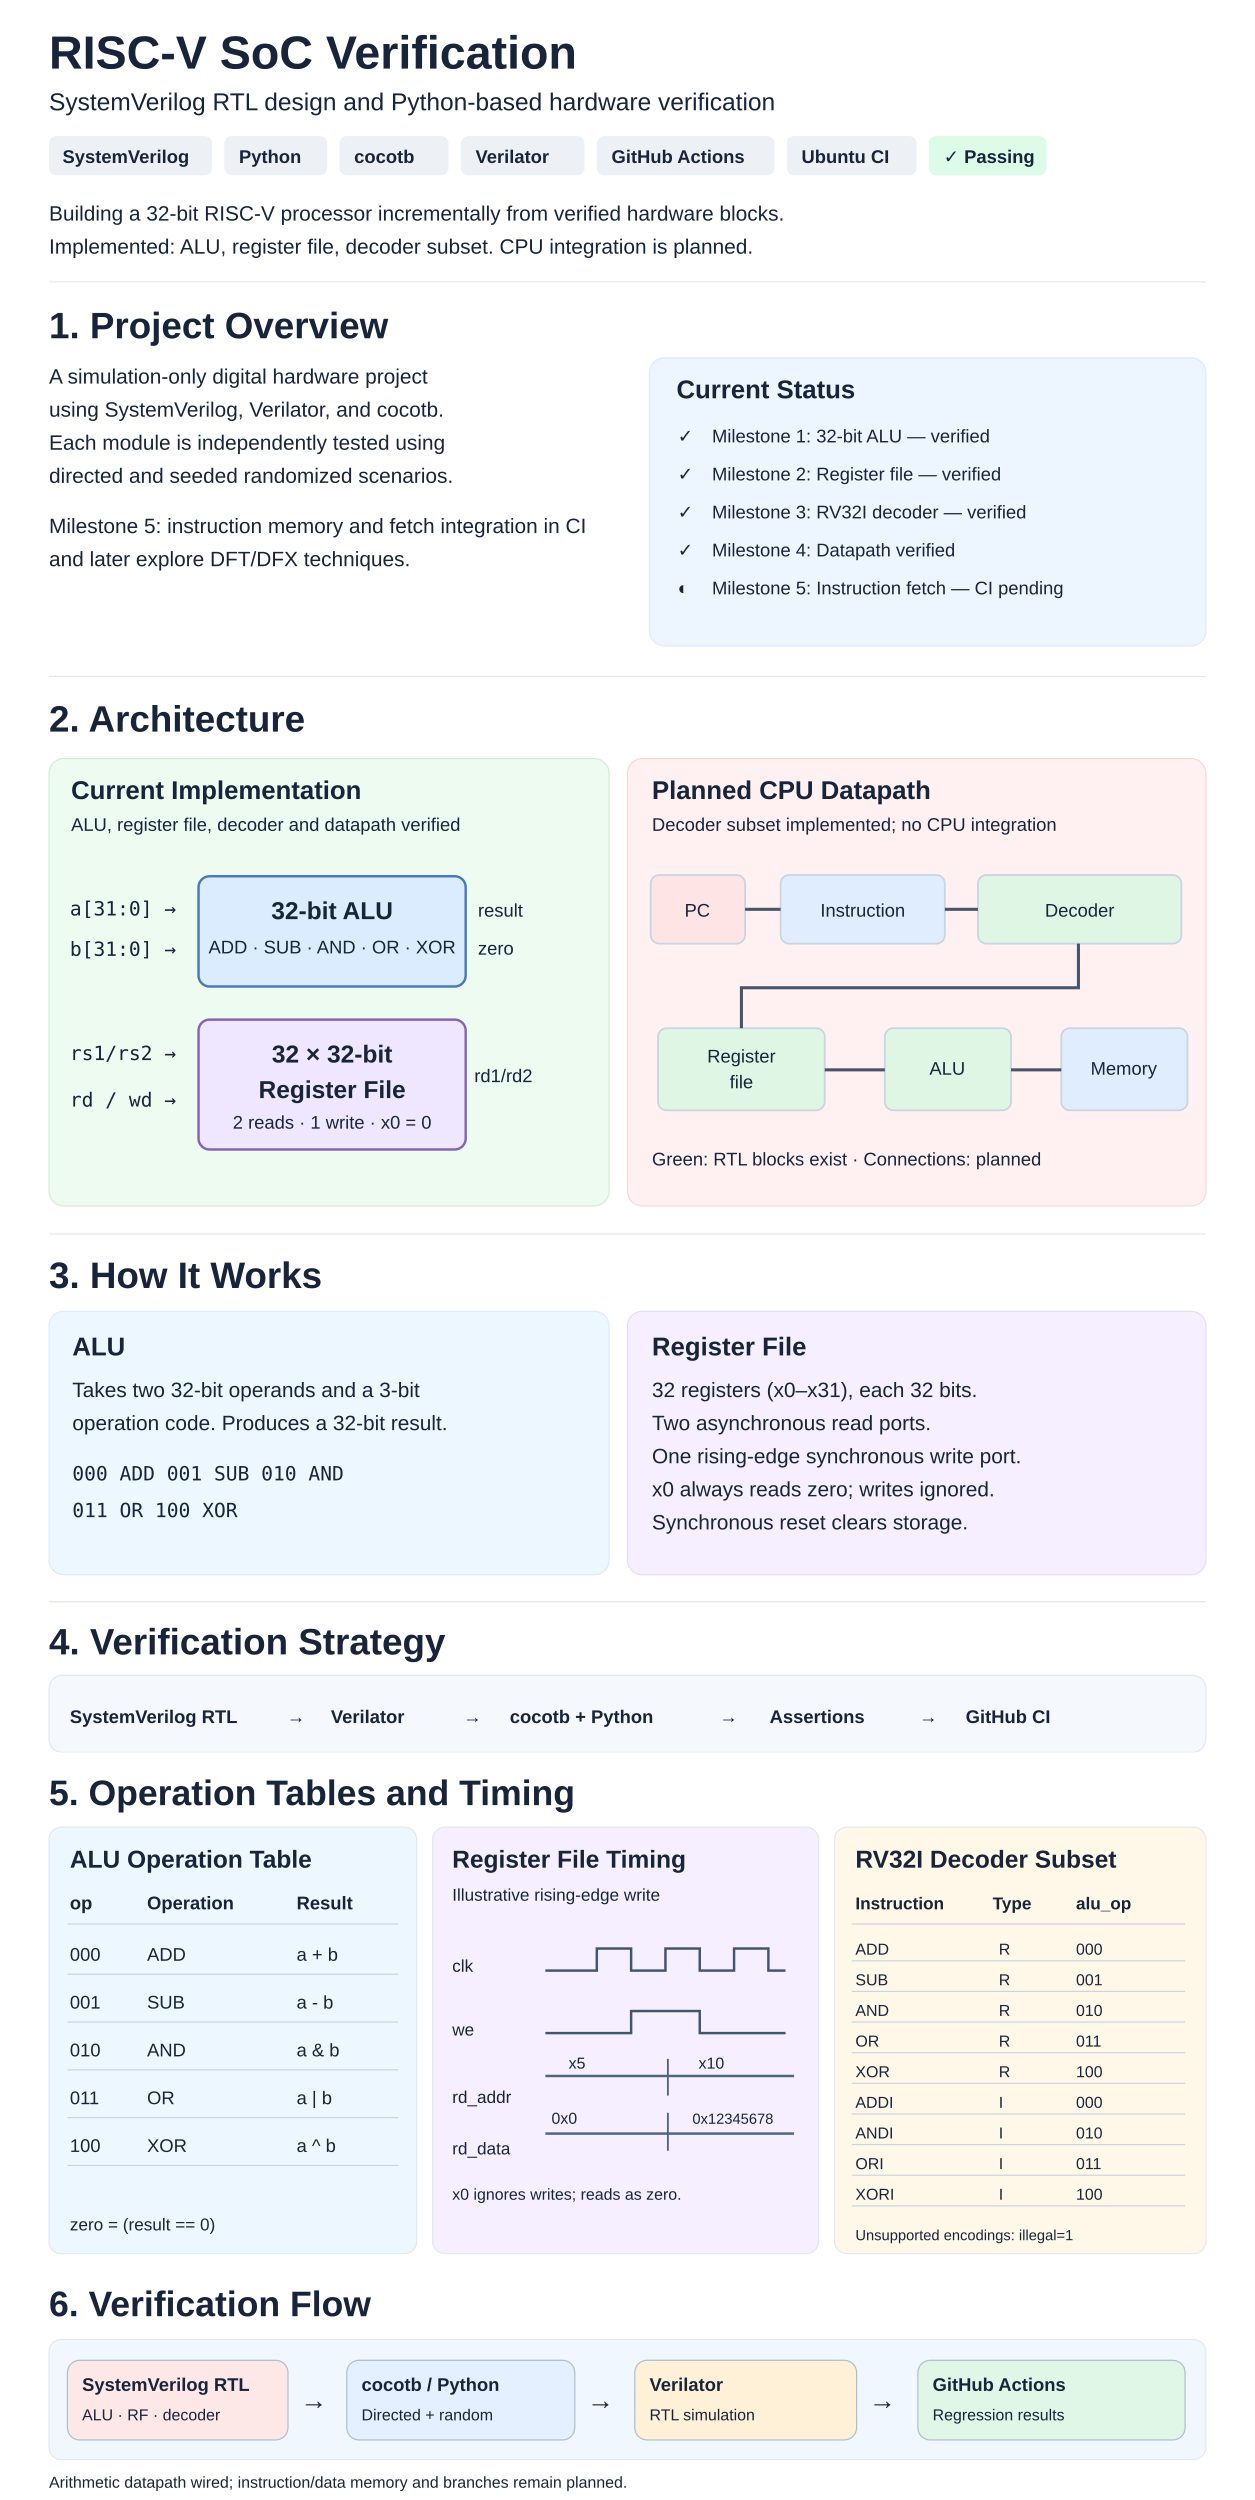
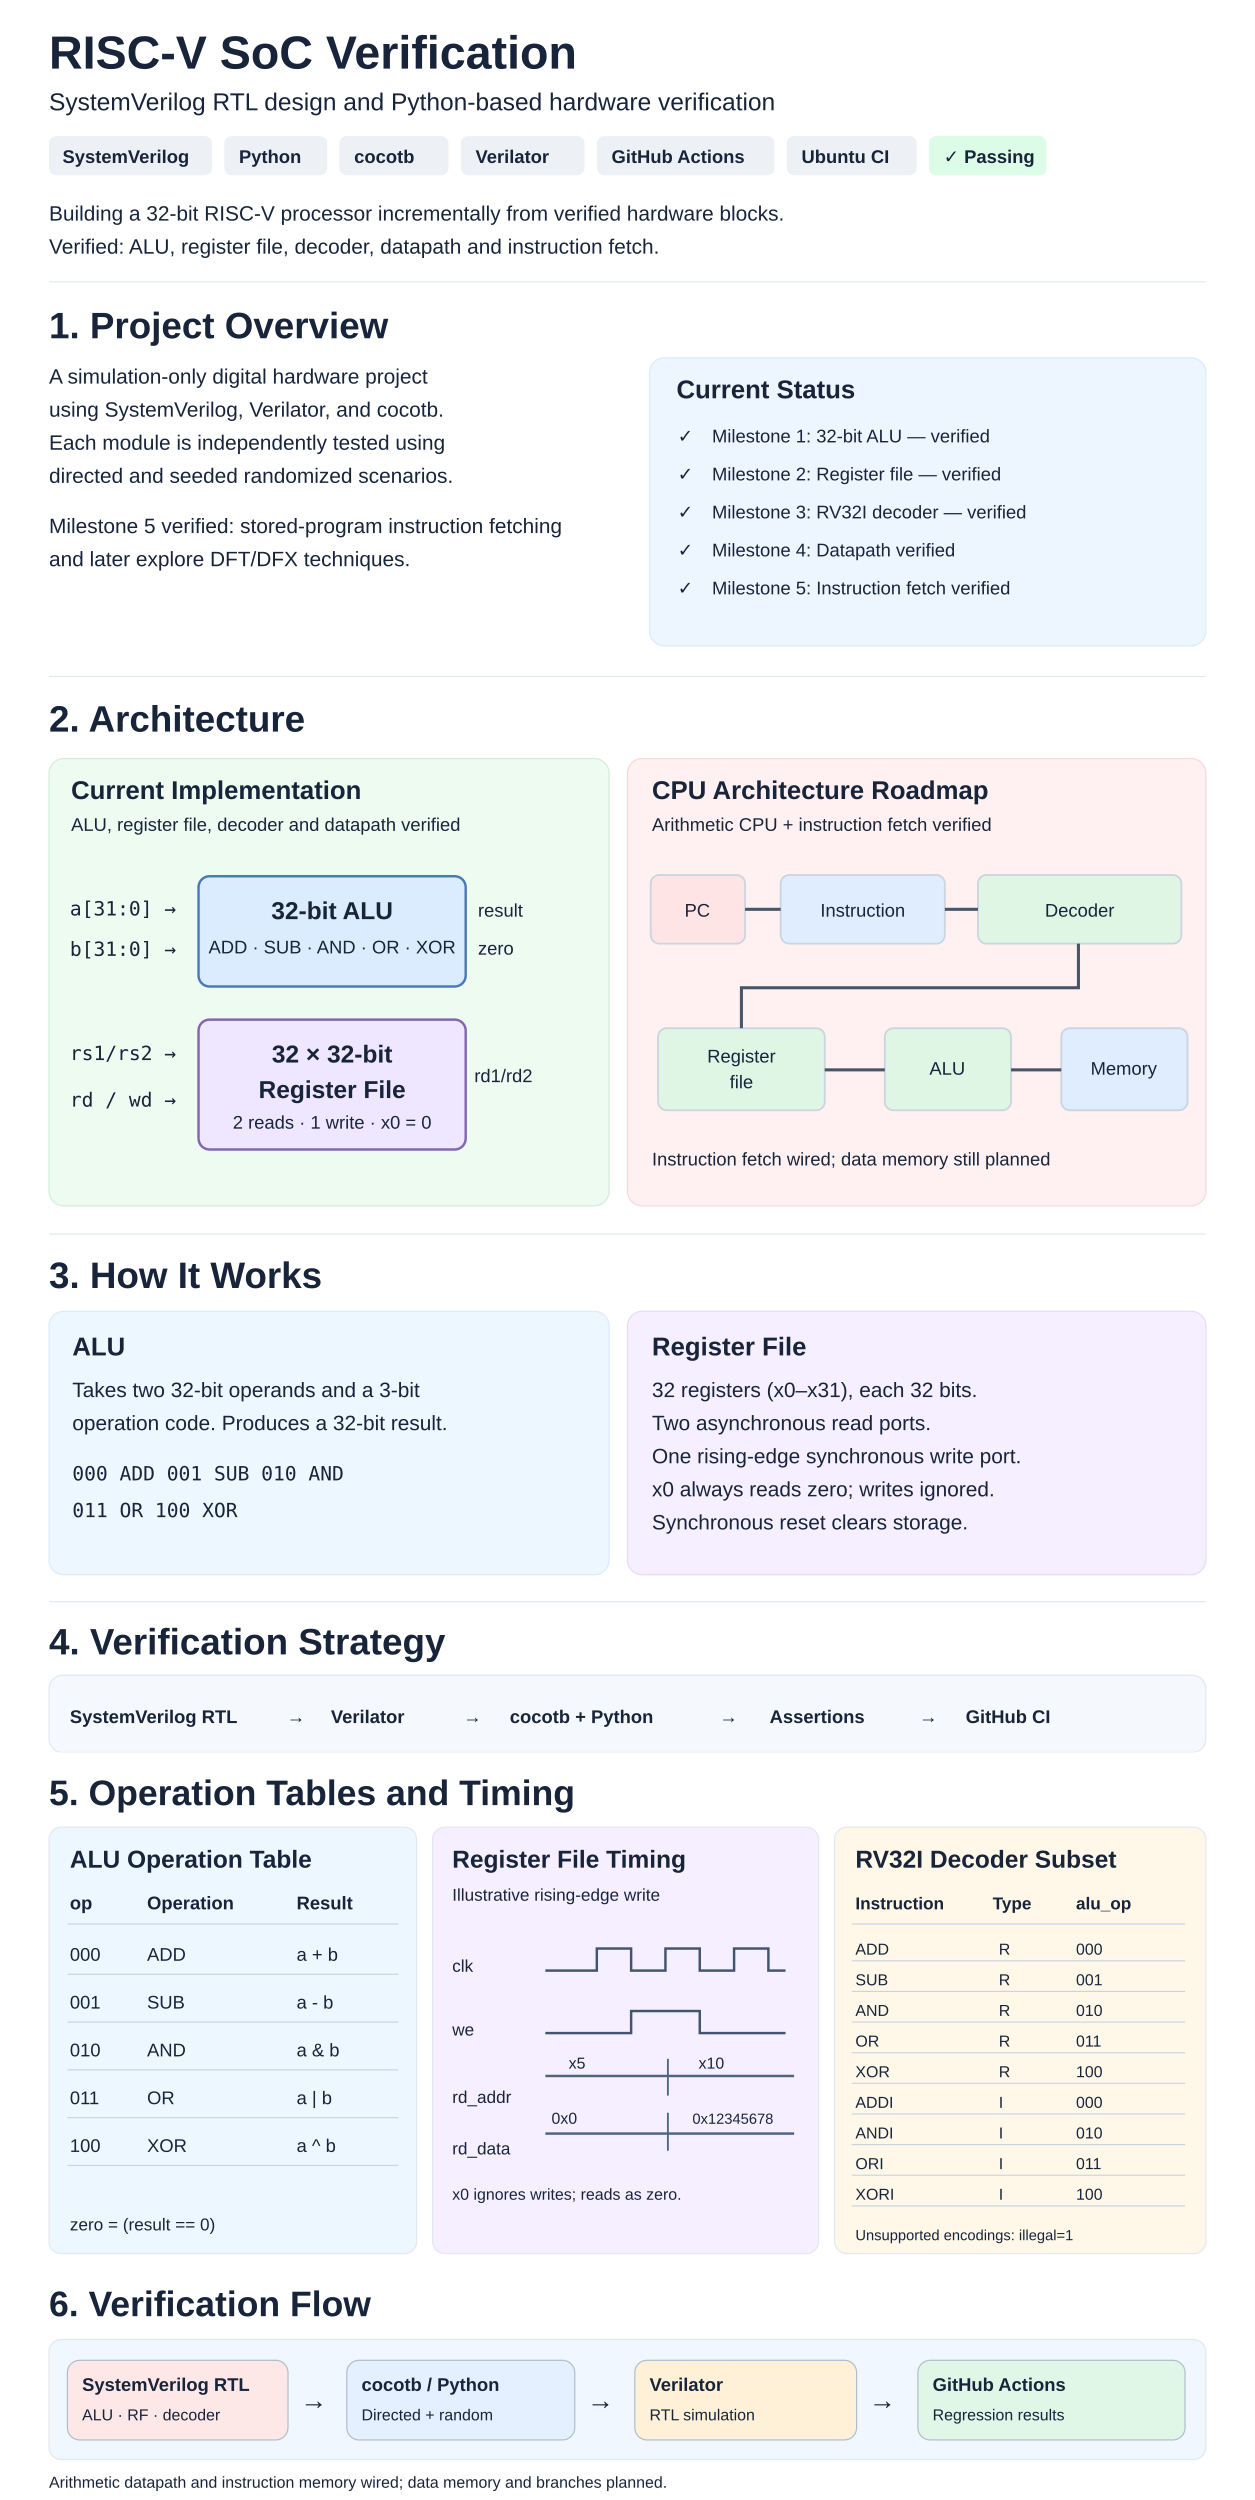
<svg xmlns="http://www.w3.org/2000/svg" width="1024" height="2040" viewBox="0 0 1024 2040">
  <style>text{font-family:Arial,Helvetica,sans-serif;fill:#17243a}.heading{font-weight:700;font-size:30px}.body{font-size:17px}.small{font-size:15px}.sub{font-size:21px;font-weight:700}.mono{font-family:monospace;font-size:16px}.box{stroke:#cbd5e1;stroke-width:1.5}</style>
  <rect width="1024" height="1450" fill="white" />
  <text x="40" y="56" font-size="38" font-weight="700">RISC-V SoC Verification</text>
  <text x="40" y="90" font-size="20">SystemVerilog RTL design and Python-based hardware verification</text>
  <g font-size="15" font-weight="600">
    <rect x="40" y="111" width="133" height="32" rx="6" fill="#edf1f6" />
    <text x="51" y="133">SystemVerilog</text>
    <rect x="183" y="111" width="84" height="32" rx="6" fill="#edf1f6" />
    <text x="195" y="133">Python</text>
    <rect x="277" y="111" width="89" height="32" rx="6" fill="#edf1f6" />
    <text x="289" y="133">cocotb</text>
    <rect x="376" y="111" width="101" height="32" rx="6" fill="#edf1f6" />
    <text x="388" y="133">Verilator</text>
    <rect x="487" y="111" width="145" height="32" rx="6" fill="#edf1f6" />
    <text x="499" y="133">GitHub Actions</text>
    <rect x="642" y="111" width="106" height="32" rx="6" fill="#edf1f6" />
    <text x="654" y="133">Ubuntu CI</text>
    <rect x="758" y="111" width="96" height="32" rx="6" fill="#dcfce7" />
    <text x="770" y="133" fill="#166534">✓ Passing</text>
  </g>
  <text x="40" y="180" class="body">Building a 32-bit RISC-V processor incrementally from verified hardware blocks.</text>
-   <text x="40" y="207" class="body">Implemented: ALU, register file, decoder subset. CPU integration is planned.</text>
+   <text x="40" y="207" class="body">Verified: ALU, register file, decoder, datapath and instruction fetch.</text>
  <path d="M40 230 H984" stroke="#e2e8f0" />
  <text x="40" y="276" class="heading">1. Project Overview</text>
  <g class="body">
    <text x="40" y="313">A simulation-only digital hardware project</text>
    <text x="40" y="340">using SystemVerilog, Verilator, and cocotb.</text>
    <text x="40" y="367">Each module is independently tested using</text>
    <text x="40" y="394">directed and seeded randomized scenarios.</text>
-     <text x="40" y="435">Milestone 5: instruction memory and fetch integration in CI</text>
+     <text x="40" y="435">Milestone 5 verified: stored-program instruction fetching</text>
    <text x="40" y="462">and later explore DFT/DFX techniques.</text>
  </g>
  <rect x="530" y="292" width="454" height="235" rx="12" fill="#edf5ff" stroke="#dbeafe" />
  <text x="552" y="325" class="sub">Current Status</text>
  <g class="small">
    <text x="553" y="361" fill="#15803d">✓</text>
    <text x="581" y="361">Milestone 1: 32-bit ALU — verified</text>
    <text x="553" y="392" fill="#15803d">✓</text>
    <text x="581" y="392">Milestone 2: Register file — verified</text>
    <text x="553" y="423" fill="#15803d">✓</text>
    <text x="581" y="423">Milestone 3: RV32I decoder — verified</text>
    <text x="553" y="454" fill="#15803d">✓</text>
    <text x="581" y="454">Milestone 4: Datapath verified</text>
-     <text x="553" y="485" fill="#b45309">◐</text>
-     <text x="581" y="485">Milestone 5: Instruction fetch — CI pending</text>
+     <text x="553" y="485" fill="#15803d">✓</text>
+     <text x="581" y="485">Milestone 5: Instruction fetch verified</text>
  </g>
  <path d="M40 552 H984" stroke="#e2e8f0" />
  <text x="40" y="597" class="heading">2. Architecture</text>
  <rect x="40" y="619" width="457" height="365" rx="12" fill="#edfbf1" stroke="#d3ecd9" />
  <rect x="512" y="619" width="472" height="365" rx="12" fill="#fff1f1" stroke="#f5d9d9" />
  <text x="58" y="652" class="sub">Current Implementation</text>
  <text x="58" y="678" class="small">ALU, register file, decoder and datapath verified</text>
  <rect x="162" y="715" width="218" height="90" rx="9" fill="#dcecff" stroke="#4b79b5" stroke-width="2" />
  <text x="271" y="750" font-size="20" font-weight="700" text-anchor="middle">32-bit ALU</text>
  <text x="271" y="778" class="small" text-anchor="middle">ADD · SUB · AND · OR · XOR</text>
  <text x="57" y="747" class="mono">a[31:0] →</text>
  <text x="57" y="780" class="mono">b[31:0] →</text>
  <text x="390" y="748" class="small">result</text>
  <text x="390" y="779" class="small">zero</text>
  <rect x="162" y="832" width="218" height="106" rx="9" fill="#eee7ff" stroke="#8365b1" stroke-width="2" />
  <text x="271" y="867" font-size="20" font-weight="700" text-anchor="middle">32 × 32-bit</text>
  <text x="271" y="896" font-size="20" font-weight="700" text-anchor="middle">Register File</text>
  <text x="271" y="921" class="small" text-anchor="middle">2 reads · 1 write · x0 = 0</text>
  <text x="57" y="865" class="mono">rs1/rs2 →</text>
  <text x="57" y="903" class="mono">rd / wd →</text>
  <text x="387" y="883" class="small">rd1/rd2</text>
-   <text x="532" y="652" class="sub">Planned CPU Datapath</text>
-   <text x="532" y="678" class="small">Decoder subset implemented; no CPU integration</text>
+   <text x="532" y="652" class="sub">CPU Architecture Roadmap</text>
+   <text x="532" y="678" class="small">Arithmetic CPU + instruction fetch verified</text>
  <g class="box">
    <rect x="531" y="714" width="77" height="56" rx="7" fill="#ffe4e6" />
    <rect x="637" y="714" width="134" height="56" rx="7" fill="#e0edff" />
    <rect x="798" y="714" width="166" height="56" rx="7" fill="#dff6e5" />
    <rect x="537" y="839" width="136" height="67" rx="7" fill="#dff6e5" />
    <rect x="722" y="839" width="103" height="67" rx="7" fill="#dff6e5" />
    <rect x="866" y="839" width="103" height="67" rx="7" fill="#e0edff" />
  </g>
  <g class="small" text-anchor="middle">
    <text x="569" y="748">PC</text>
    <text x="704" y="748">Instruction</text>
    <text x="881" y="748">Decoder</text>
    <text x="605" y="867">Register</text>
    <text x="605" y="888">file</text>
    <text x="773" y="877">ALU</text>
    <text x="917" y="877">Memory</text>
  </g>
  <g stroke="#475569" stroke-width="2.5" fill="none">
    <path d="M608 742 H637 M771 742 H798 M673 873 H722 M825 873 H866 M880 770 V806 H605 V839" />
  </g>
-   <text x="532" y="951" class="small">Green: RTL blocks exist · Connections: planned</text>
+   <text x="532" y="951" class="small">Instruction fetch wired; data memory still planned</text>
  <path d="M40 1007 H984" stroke="#e2e8f0" />
  <text x="40" y="1051" class="heading">3. How It Works</text>
  <rect x="40" y="1070" width="457" height="215" rx="12" fill="#edf7ff" stroke="#dbeafe" />
  <rect x="512" y="1070" width="472" height="215" rx="12" fill="#f5efff" stroke="#e8dafa" />
  <text x="59" y="1106" class="sub">ALU</text>
  <g class="body">
    <text x="59" y="1140">Takes two 32-bit operands and a 3-bit</text>
    <text x="59" y="1167">operation code. Produces a 32-bit result.</text>
    <text x="59" y="1208" class="mono">000 ADD   001 SUB   010 AND</text>
    <text x="59" y="1238" class="mono">011 OR    100 XOR</text>
    <text x="532" y="1140">32 registers (x0–x31), each 32 bits.</text>
    <text x="532" y="1167">Two asynchronous read ports.</text>
    <text x="532" y="1194">One rising-edge synchronous write port.</text>
    <text x="532" y="1221">x0 always reads zero; writes ignored.</text>
    <text x="532" y="1248">Synchronous reset clears storage.</text>
  </g>
  <text x="532" y="1106" class="sub">Register File</text>
  <path d="M40 1307 H984" stroke="#e2e8f0" />
  <text x="40" y="1350" class="heading">4. Verification Strategy</text>
  <rect x="40" y="1367" width="944" height="63" rx="11" fill="#f5f8fc" stroke="#e2e8f0" />
  <g class="small" font-weight="700">
    <text x="57" y="1406">SystemVerilog RTL</text>
    <text x="234" y="1406">→</text>
    <text x="270" y="1406">Verilator</text>
    <text x="378" y="1406">→</text>
    <text x="416" y="1406">cocotb + Python</text>
    <text x="587" y="1406">→</text>
    <text x="628" y="1406">Assertions</text>
    <text x="750" y="1406">→</text>
    <text x="788" y="1406">GitHub CI</text>
  </g>
  <rect x="0" y="1430" width="1024" height="610" fill="#ffffff" />
  <text x="40" y="1473" font-family="Arial,Helvetica,sans-serif" font-size="29" font-weight="700" fill="#17243a">5. Operation Tables and Timing</text>
  <rect x="40" y="1491" width="300" height="348" rx="10" fill="#edf7ff" stroke="#e2e8f0" />
  <rect x="353" y="1491" width="315" height="348" rx="10" fill="#f6efff" stroke="#e2e8f0" />
  <rect x="681" y="1491" width="303" height="348" rx="10" fill="#fff8e8" stroke="#e2e8f0" />
  <text x="57" y="1524" font-family="Arial,Helvetica,sans-serif" font-size="20" font-weight="700" fill="#17243a">ALU Operation Table</text>
  <text x="57" y="1558" font-family="Arial,Helvetica,sans-serif" font-size="15" font-weight="700" fill="#17243a">op</text>
  <text x="120" y="1558" font-family="Arial,Helvetica,sans-serif" font-size="15" font-weight="700" fill="#17243a">Operation</text>
  <text x="242" y="1558" font-family="Arial,Helvetica,sans-serif" font-size="15" font-weight="700" fill="#17243a">Result</text>
  <path d="M55 1570 L325 1570" fill="none" stroke="#cbd5e1" stroke-width="1" />
  <text x="57" y="1600" font-family="Arial,Helvetica,sans-serif" font-size="15" font-weight="400" fill="#17243a">000</text>
  <text x="120" y="1600" font-family="Arial,Helvetica,sans-serif" font-size="15" font-weight="400" fill="#17243a">ADD</text>
  <text x="242" y="1600" font-family="Arial,Helvetica,sans-serif" font-size="15" font-weight="400" fill="#17243a">a + b</text>
  <path d="M55 1611 L325 1611" fill="none" stroke="#cbd5e1" stroke-width="1" />
  <text x="57" y="1639" font-family="Arial,Helvetica,sans-serif" font-size="15" font-weight="400" fill="#17243a">001</text>
  <text x="120" y="1639" font-family="Arial,Helvetica,sans-serif" font-size="15" font-weight="400" fill="#17243a">SUB</text>
  <text x="242" y="1639" font-family="Arial,Helvetica,sans-serif" font-size="15" font-weight="400" fill="#17243a">a - b</text>
  <path d="M55 1650 L325 1650" fill="none" stroke="#cbd5e1" stroke-width="1" />
  <text x="57" y="1678" font-family="Arial,Helvetica,sans-serif" font-size="15" font-weight="400" fill="#17243a">010</text>
  <text x="120" y="1678" font-family="Arial,Helvetica,sans-serif" font-size="15" font-weight="400" fill="#17243a">AND</text>
  <text x="242" y="1678" font-family="Arial,Helvetica,sans-serif" font-size="15" font-weight="400" fill="#17243a">a &amp; b</text>
  <path d="M55 1689 L325 1689" fill="none" stroke="#cbd5e1" stroke-width="1" />
  <text x="57" y="1717" font-family="Arial,Helvetica,sans-serif" font-size="15" font-weight="400" fill="#17243a">011</text>
  <text x="120" y="1717" font-family="Arial,Helvetica,sans-serif" font-size="15" font-weight="400" fill="#17243a">OR</text>
  <text x="242" y="1717" font-family="Arial,Helvetica,sans-serif" font-size="15" font-weight="400" fill="#17243a">a | b</text>
  <path d="M55 1728 L325 1728" fill="none" stroke="#cbd5e1" stroke-width="1" />
  <text x="57" y="1756" font-family="Arial,Helvetica,sans-serif" font-size="15" font-weight="400" fill="#17243a">100</text>
  <text x="120" y="1756" font-family="Arial,Helvetica,sans-serif" font-size="15" font-weight="400" fill="#17243a">XOR</text>
  <text x="242" y="1756" font-family="Arial,Helvetica,sans-serif" font-size="15" font-weight="400" fill="#17243a">a ^ b</text>
  <path d="M55 1767 L325 1767" fill="none" stroke="#cbd5e1" stroke-width="1" />
  <text x="57" y="1820" font-family="Arial,Helvetica,sans-serif" font-size="14" font-weight="400" fill="#17243a">zero = (result == 0)</text>
  <text x="369" y="1524" font-family="Arial,Helvetica,sans-serif" font-size="20" font-weight="700" fill="#17243a">Register File Timing</text>
  <text x="369" y="1551" font-family="Arial,Helvetica,sans-serif" font-size="14" font-weight="400" fill="#17243a">Illustrative rising-edge write</text>
  <text x="369" y="1609" font-family="Arial,Helvetica,sans-serif" font-size="14" font-weight="400" fill="#17243a">clk</text>
  <path d="M445 1608 H459 V1608 H473 H487 V1590 H501 H515 V1608 H529 H543 V1590 H557 H571 V1608 H585 H599 V1590 H613 H627 V1608 H641" stroke="#41556f" stroke-width="2" fill="none" />
  <text x="369" y="1661" font-family="Arial,Helvetica,sans-serif" font-size="14" font-weight="400" fill="#17243a">we</text>
  <path d="M445 1659 H459 V1659 H473 H487 V1659 H501 H515 V1641 H529 H543 V1641 H557 H571 V1659 H585 H599 V1659 H613 H627 V1659 H641" stroke="#41556f" stroke-width="2" fill="none" />
  <text x="369" y="1716" font-family="Arial,Helvetica,sans-serif" font-size="14" font-weight="400" fill="#17243a">rd_addr</text>
  <path d="M445 1694 L648 1694" fill="none" stroke="#4f6482" stroke-width="2" />
  <text x="464" y="1688" font-family="Arial,Helvetica,sans-serif" font-size="13" font-weight="400" fill="#17243a">x5</text>
  <text x="570" y="1688" font-family="Arial,Helvetica,sans-serif" font-size="13" font-weight="400" fill="#17243a">x10</text>
  <path d="M545 1680 L545 1710" fill="none" stroke="#4f6482" stroke-width="1.5" />
  <text x="369" y="1758" font-family="Arial,Helvetica,sans-serif" font-size="14" font-weight="400" fill="#17243a">rd_data</text>
  <path d="M445 1741 L648 1741" fill="none" stroke="#4f6482" stroke-width="2" />
  <text x="450" y="1733" font-family="Arial,Helvetica,sans-serif" font-size="13" font-weight="400" fill="#17243a">0x0</text>
  <text x="565" y="1733" font-family="Arial,Helvetica,sans-serif" font-size="12" font-weight="400" fill="#17243a">0x12345678</text>
  <path d="M545 1724 L545 1755" fill="none" stroke="#4f6482" stroke-width="1.5" />
  <text x="369" y="1795" font-family="Arial,Helvetica,sans-serif" font-size="13" font-weight="400" fill="#17243a">x0 ignores writes; reads as zero.</text>
  <text x="698" y="1524" font-family="Arial,Helvetica,sans-serif" font-size="20" font-weight="700" fill="#17243a">RV32I Decoder Subset</text>
  <text x="698" y="1558" font-family="Arial,Helvetica,sans-serif" font-size="14" font-weight="700" fill="#17243a">Instruction</text>
  <text x="810" y="1558" font-family="Arial,Helvetica,sans-serif" font-size="14" font-weight="700" fill="#17243a">Type</text>
  <text x="878" y="1558" font-family="Arial,Helvetica,sans-serif" font-size="14" font-weight="700" fill="#17243a">alu_op</text>
  <path d="M695 1570 L967 1570" fill="none" stroke="#cbd5e1" stroke-width="1" />
  <text x="698" y="1595" font-family="Arial,Helvetica,sans-serif" font-size="13" font-weight="400" fill="#17243a">ADD</text>
  <text x="815" y="1595" font-family="Arial,Helvetica,sans-serif" font-size="13" font-weight="400" fill="#17243a">R</text>
  <text x="878" y="1595" font-family="Arial,Helvetica,sans-serif" font-size="13" font-weight="400" fill="#17243a">000</text>
  <path d="M695 1600 L967 1600" fill="none" stroke="#cbd5e1" stroke-width="1" />
  <text x="698" y="1620" font-family="Arial,Helvetica,sans-serif" font-size="13" font-weight="400" fill="#17243a">SUB</text>
  <text x="815" y="1620" font-family="Arial,Helvetica,sans-serif" font-size="13" font-weight="400" fill="#17243a">R</text>
  <text x="878" y="1620" font-family="Arial,Helvetica,sans-serif" font-size="13" font-weight="400" fill="#17243a">001</text>
  <path d="M695 1625 L967 1625" fill="none" stroke="#cbd5e1" stroke-width="1" />
  <text x="698" y="1645" font-family="Arial,Helvetica,sans-serif" font-size="13" font-weight="400" fill="#17243a">AND</text>
  <text x="815" y="1645" font-family="Arial,Helvetica,sans-serif" font-size="13" font-weight="400" fill="#17243a">R</text>
  <text x="878" y="1645" font-family="Arial,Helvetica,sans-serif" font-size="13" font-weight="400" fill="#17243a">010</text>
  <path d="M695 1650 L967 1650" fill="none" stroke="#cbd5e1" stroke-width="1" />
  <text x="698" y="1670" font-family="Arial,Helvetica,sans-serif" font-size="13" font-weight="400" fill="#17243a">OR</text>
  <text x="815" y="1670" font-family="Arial,Helvetica,sans-serif" font-size="13" font-weight="400" fill="#17243a">R</text>
  <text x="878" y="1670" font-family="Arial,Helvetica,sans-serif" font-size="13" font-weight="400" fill="#17243a">011</text>
  <path d="M695 1675 L967 1675" fill="none" stroke="#cbd5e1" stroke-width="1" />
  <text x="698" y="1695" font-family="Arial,Helvetica,sans-serif" font-size="13" font-weight="400" fill="#17243a">XOR</text>
  <text x="815" y="1695" font-family="Arial,Helvetica,sans-serif" font-size="13" font-weight="400" fill="#17243a">R</text>
  <text x="878" y="1695" font-family="Arial,Helvetica,sans-serif" font-size="13" font-weight="400" fill="#17243a">100</text>
  <path d="M695 1700 L967 1700" fill="none" stroke="#cbd5e1" stroke-width="1" />
  <text x="698" y="1720" font-family="Arial,Helvetica,sans-serif" font-size="13" font-weight="400" fill="#17243a">ADDI</text>
  <text x="815" y="1720" font-family="Arial,Helvetica,sans-serif" font-size="13" font-weight="400" fill="#17243a">I</text>
  <text x="878" y="1720" font-family="Arial,Helvetica,sans-serif" font-size="13" font-weight="400" fill="#17243a">000</text>
  <path d="M695 1725 L967 1725" fill="none" stroke="#cbd5e1" stroke-width="1" />
  <text x="698" y="1745" font-family="Arial,Helvetica,sans-serif" font-size="13" font-weight="400" fill="#17243a">ANDI</text>
  <text x="815" y="1745" font-family="Arial,Helvetica,sans-serif" font-size="13" font-weight="400" fill="#17243a">I</text>
  <text x="878" y="1745" font-family="Arial,Helvetica,sans-serif" font-size="13" font-weight="400" fill="#17243a">010</text>
  <path d="M695 1750 L967 1750" fill="none" stroke="#cbd5e1" stroke-width="1" />
  <text x="698" y="1770" font-family="Arial,Helvetica,sans-serif" font-size="13" font-weight="400" fill="#17243a">ORI</text>
  <text x="815" y="1770" font-family="Arial,Helvetica,sans-serif" font-size="13" font-weight="400" fill="#17243a">I</text>
  <text x="878" y="1770" font-family="Arial,Helvetica,sans-serif" font-size="13" font-weight="400" fill="#17243a">011</text>
  <path d="M695 1775 L967 1775" fill="none" stroke="#cbd5e1" stroke-width="1" />
  <text x="698" y="1795" font-family="Arial,Helvetica,sans-serif" font-size="13" font-weight="400" fill="#17243a">XORI</text>
  <text x="815" y="1795" font-family="Arial,Helvetica,sans-serif" font-size="13" font-weight="400" fill="#17243a">I</text>
  <text x="878" y="1795" font-family="Arial,Helvetica,sans-serif" font-size="13" font-weight="400" fill="#17243a">100</text>
  <path d="M695 1800 L967 1800" fill="none" stroke="#cbd5e1" stroke-width="1" />
  <text x="698" y="1828" font-family="Arial,Helvetica,sans-serif" font-size="12" font-weight="400" fill="#17243a">Unsupported encodings: illegal=1</text>
  <text x="40" y="1890" font-family="Arial,Helvetica,sans-serif" font-size="29" font-weight="700" fill="#17243a">6. Verification Flow</text>
  <rect x="40" y="1909" width="944" height="98" rx="10" fill="#f1f7ff" stroke="#e2e8f0" />
  <rect x="55" y="1926" width="180" height="65" rx="10" fill="#fee7e7" stroke="#afbfcc" />
  <text x="67" y="1951" font-family="Arial,Helvetica,sans-serif" font-size="15" font-weight="700" fill="#17243a">SystemVerilog RTL</text>
  <text x="67" y="1975" font-family="Arial,Helvetica,sans-serif" font-size="13" font-weight="400" fill="#17243a">ALU · RF · decoder</text>
  <text x="245" y="1966" font-family="Arial,Helvetica,sans-serif" font-size="22" font-weight="700" fill="#17243a">→</text>
  <rect x="283" y="1926" width="186" height="65" rx="10" fill="#e4efff" stroke="#afbfcc" />
  <text x="295" y="1951" font-family="Arial,Helvetica,sans-serif" font-size="15" font-weight="700" fill="#17243a">cocotb / Python</text>
  <text x="295" y="1975" font-family="Arial,Helvetica,sans-serif" font-size="13" font-weight="400" fill="#17243a">Directed + random</text>
  <text x="479" y="1966" font-family="Arial,Helvetica,sans-serif" font-size="22" font-weight="700" fill="#17243a">→</text>
  <rect x="518" y="1926" width="181" height="65" rx="10" fill="#fff1d8" stroke="#afbfcc" />
  <text x="530" y="1951" font-family="Arial,Helvetica,sans-serif" font-size="15" font-weight="700" fill="#17243a">Verilator</text>
  <text x="530" y="1975" font-family="Arial,Helvetica,sans-serif" font-size="13" font-weight="400" fill="#17243a">RTL simulation</text>
  <text x="709" y="1966" font-family="Arial,Helvetica,sans-serif" font-size="22" font-weight="700" fill="#17243a">→</text>
  <rect x="749" y="1926" width="218" height="65" rx="10" fill="#e0f7e8" stroke="#afbfcc" />
  <text x="761" y="1951" font-family="Arial,Helvetica,sans-serif" font-size="15" font-weight="700" fill="#17243a">GitHub Actions</text>
  <text x="761" y="1975" font-family="Arial,Helvetica,sans-serif" font-size="13" font-weight="400" fill="#17243a">Regression results</text>
-   <text x="40" y="2030" font-family="Arial,Helvetica,sans-serif" font-size="13" font-weight="400" fill="#17243a">Arithmetic datapath wired; instruction/data memory and branches remain planned.</text>
+   <text x="40" y="2030" font-family="Arial,Helvetica,sans-serif" font-size="13" font-weight="400" fill="#17243a">Arithmetic datapath and instruction memory wired; data memory and branches planned.</text>
</svg>
